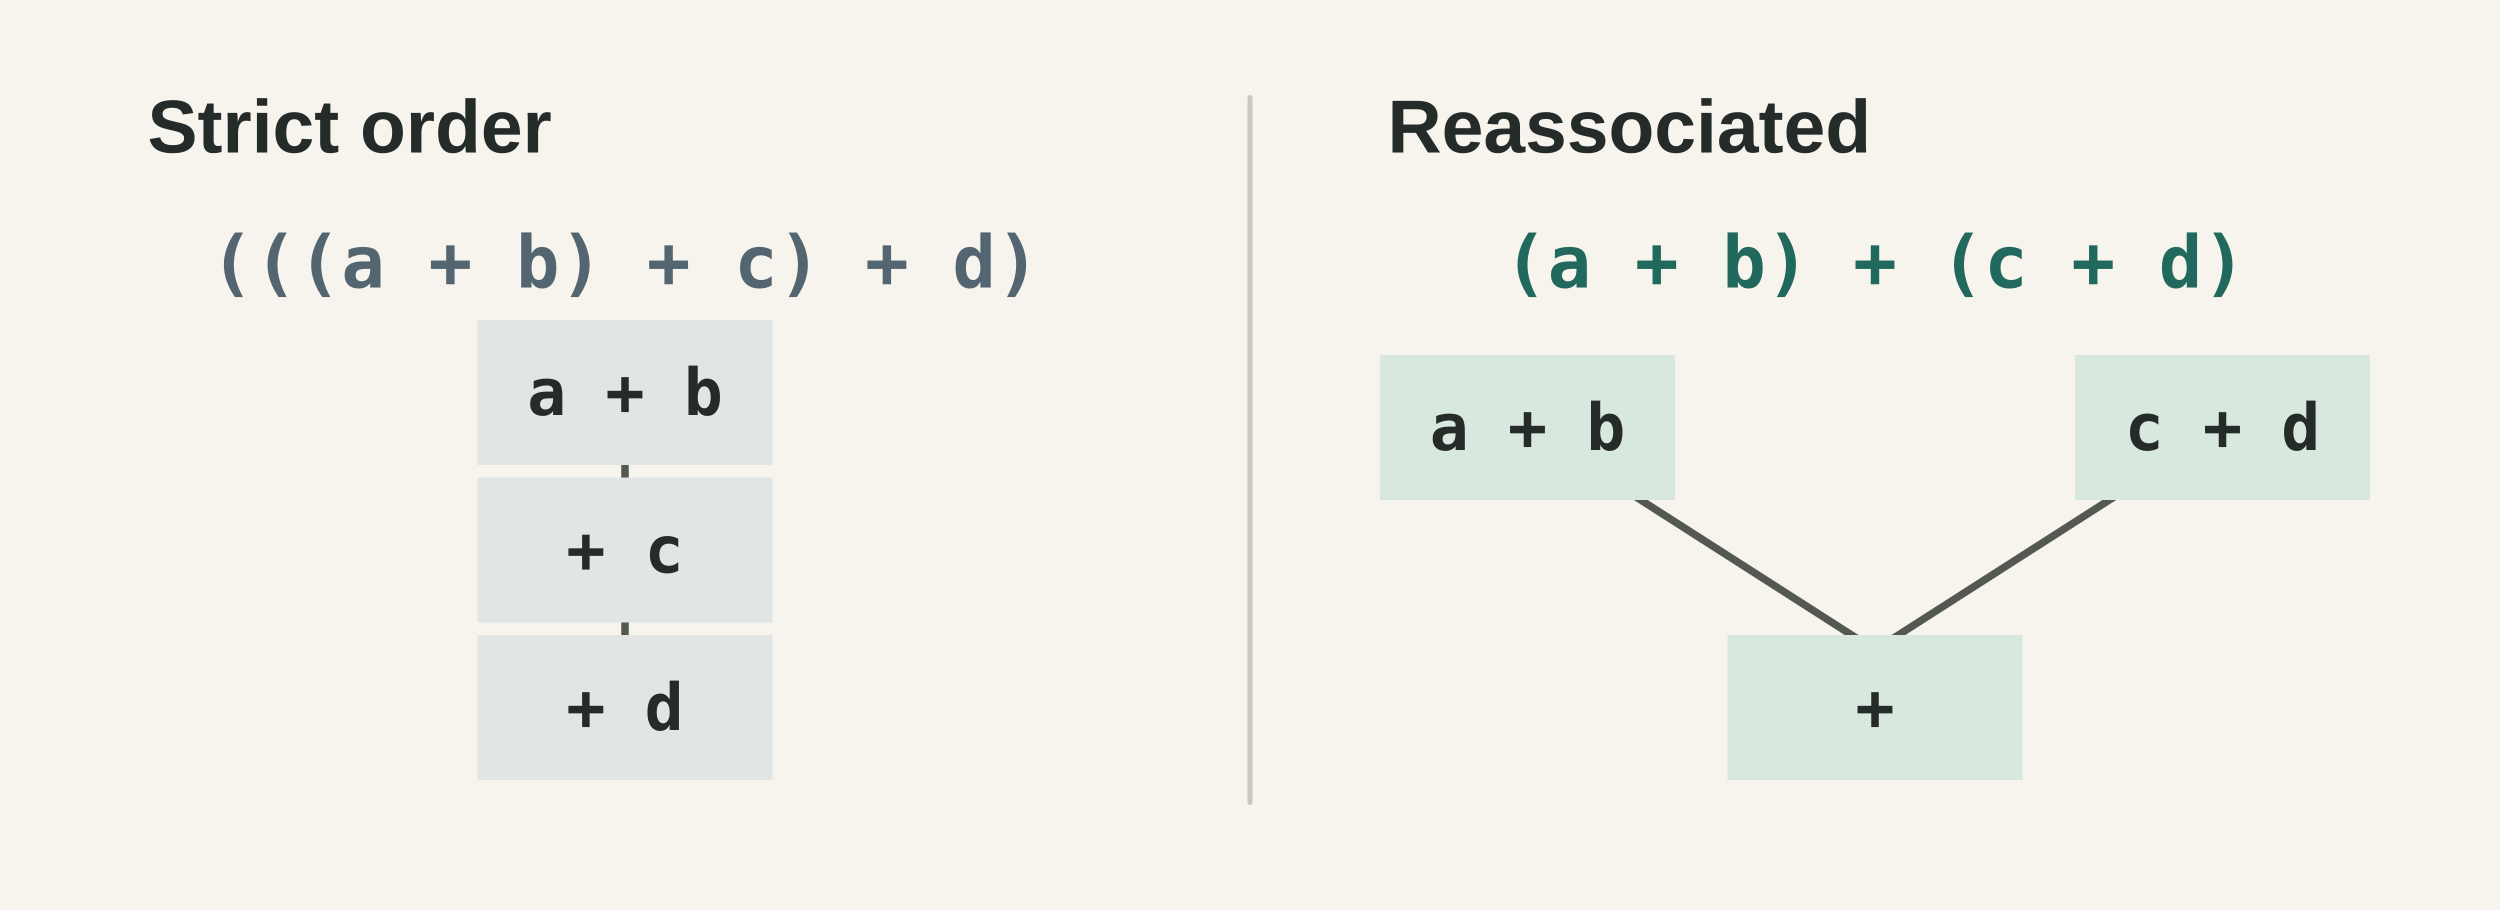
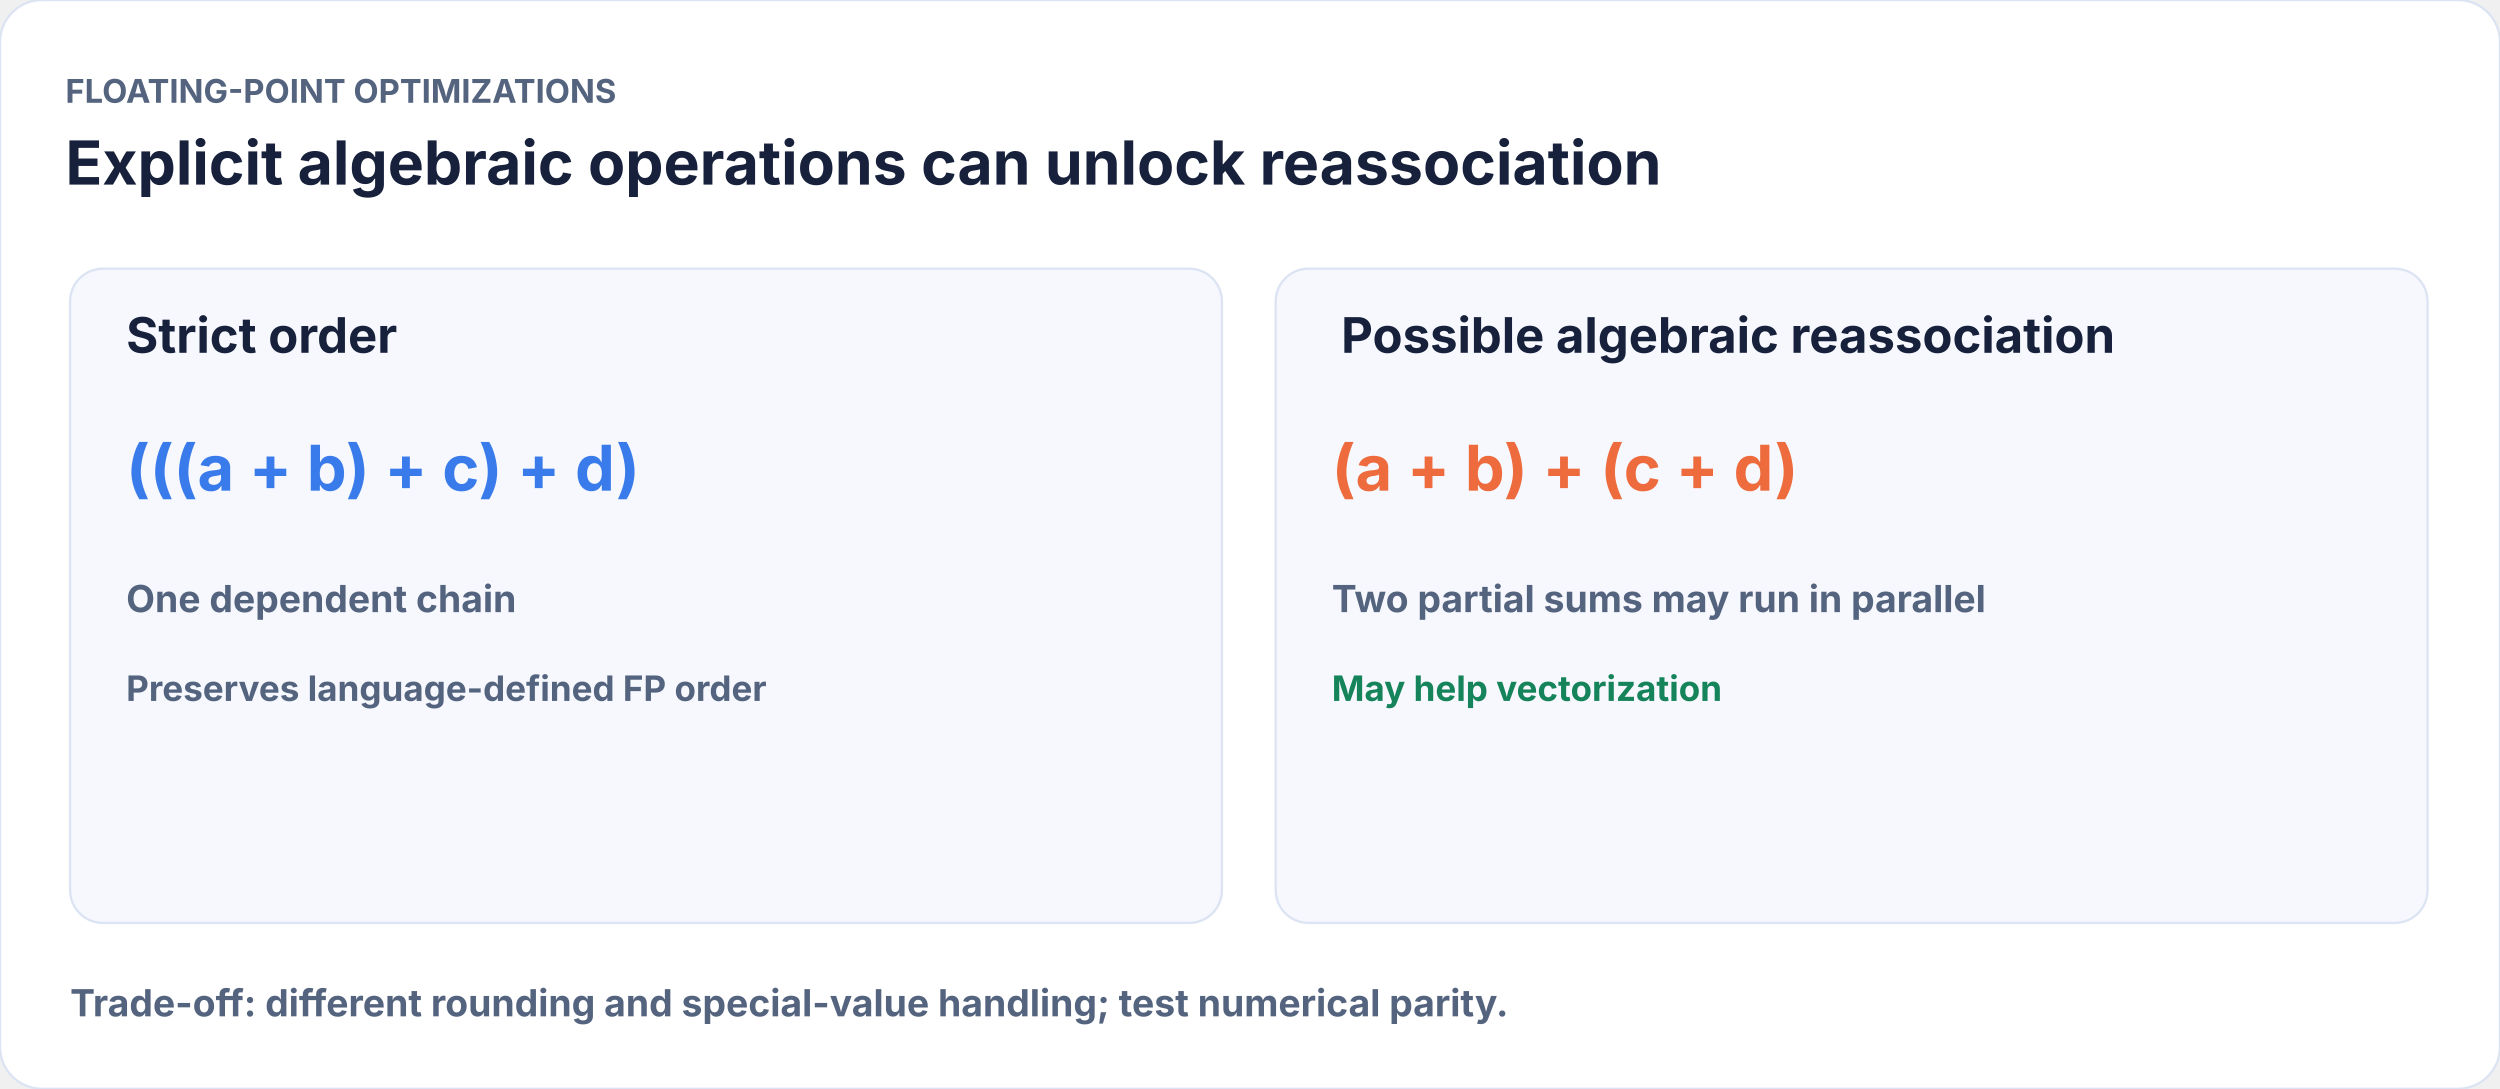
- <svg xmlns="http://www.w3.org/2000/svg" viewBox="0 0 1000 364" role="img" aria-labelledby="title desc">
-   <rect x="0" y="0" width="1000" height="364" fill="#f7f4ed" />
-   <text x="59" y="61" text-anchor="start" font-family="Arial, Helvetica, sans-serif" font-size="30" font-weight="700" fill="#252b29">Strict order</text>
-   <text x="555" y="61" text-anchor="start" font-family="Arial, Helvetica, sans-serif" font-size="30" font-weight="700" fill="#252b29">Reassociated</text>
-   <path d="M500 39V321" fill="none" stroke="#c9c9bd" stroke-width="2" stroke-linecap="round" stroke-linejoin="round" />
-   <text x="250" y="115" text-anchor="middle" font-family="Menlo, Consolas, monospace" font-size="29" font-weight="700" fill="#536570">(((a + b) + c) + d)</text>
-   <text x="750" y="115" text-anchor="middle" font-family="Menlo, Consolas, monospace" font-size="29" font-weight="700" fill="#21685d">(a + b) + (c + d)</text>
-   <path d="M250 153V260 M611 171L750 260 889 171" fill="none" stroke="#535951" stroke-width="3" stroke-linecap="round" stroke-linejoin="round" />
-   <rect x="191" y="128" width="118" height="58" fill="#e1e5e4" />
-   <text x="250" y="166" text-anchor="middle" font-family="Menlo, Consolas, monospace" font-size="26" font-weight="700" fill="#252b29">a + b</text>
-   <rect x="191" y="191" width="118" height="58" fill="#e1e5e4" />
-   <text x="250" y="229" text-anchor="middle" font-family="Menlo, Consolas, monospace" font-size="26" font-weight="700" fill="#252b29">+ c</text>
-   <rect x="191" y="254" width="118" height="58" fill="#e1e5e4" />
-   <text x="250" y="292" text-anchor="middle" font-family="Menlo, Consolas, monospace" font-size="26" font-weight="700" fill="#252b29">+ d</text>
-   <rect x="552" y="142" width="118" height="58" fill="#d9e8de" />
-   <text x="611" y="180" text-anchor="middle" font-family="Menlo, Consolas, monospace" font-size="26" font-weight="700" fill="#252b29">a + b</text>
-   <rect x="830" y="142" width="118" height="58" fill="#d9e8de" />
-   <text x="889" y="180" text-anchor="middle" font-family="Menlo, Consolas, monospace" font-size="26" font-weight="700" fill="#252b29">c + d</text>
-   <rect x="691" y="254" width="118" height="58" fill="#d9e8de" />
-   <text x="750" y="292" text-anchor="middle" font-family="Menlo, Consolas, monospace" font-size="26" font-weight="700" fill="#252b29">+</text>
+ <svg xmlns="http://www.w3.org/2000/svg" viewBox="0 0 1070 466" role="img" aria-label="Strict floating point sum compared with possible algebraic reassociation and SIMD potential.">
+   <defs>
+     <marker id="arrow-blue" markerWidth="8" markerHeight="8" refX="6" refY="3" orient="auto">
+       <path d="M0 0 L6 3 L0 6" fill="none" stroke="#397bea" stroke-width="1.2" />
+     </marker>
+   </defs>
+   <rect x="0" y="0" width="1070" height="466" rx="18" fill="#ffffff" stroke="#dce4f3" stroke-width="1" />
+   <text x="28" y="44" font-family="Inter,Arial,sans-serif" font-size="14" font-weight="700" text-anchor="start" fill="#54647f">FLOATING-POINT OPTIMIZATIONS</text>
+   <text x="28" y="79" font-family="Inter,Arial,sans-serif" font-size="26" font-weight="700" text-anchor="start" fill="#17213b">Explicit algebraic operations can unlock reassociation</text>
+   <rect x="30" y="115" width="493" height="280" rx="14" fill="#f6f8fe" stroke="#dce4f3" stroke-width="1" />
+   <rect x="546" y="115" width="493" height="280" rx="14" fill="#f6f8fe" stroke="#dce4f3" stroke-width="1" />
+   <text x="54" y="151" font-family="Inter,Arial,sans-serif" font-size="21" font-weight="700" text-anchor="start" fill="#17213b">Strict order</text>
+   <text x="574" y="151" font-family="Inter,Arial,sans-serif" font-size="21" font-weight="700" text-anchor="start" fill="#17213b">Possible algebraic reassociation</text>
+   <text x="54" y="210" font-family="Inter,Arial,sans-serif" font-size="27" font-weight="700" text-anchor="start" fill="#397bea">(((a + b) + c) + d)</text>
+   <text x="570" y="210" font-family="Inter,Arial,sans-serif" font-size="27" font-weight="700" text-anchor="start" fill="#ed6b3d">(a + b) + (c + d)</text>
+   <text x="54" y="262" font-family="Inter,Arial,sans-serif" font-size="16" font-weight="700" text-anchor="start" fill="#54647f">One dependent chain</text>
+   <text x="570" y="262" font-family="Inter,Arial,sans-serif" font-size="16" font-weight="700" text-anchor="start" fill="#54647f">Two partial sums may run in parallel</text>
+   <text x="54" y="300" font-family="Inter,Arial,sans-serif" font-size="15" font-weight="700" text-anchor="start" fill="#54647f">Preserves language-defined FP order</text>
+   <text x="570" y="300" font-family="Inter,Arial,sans-serif" font-size="15" font-weight="700" text-anchor="start" fill="#16845a">May help vectorization</text>
+   <text x="30" y="435" font-family="Inter,Arial,sans-serif" font-size="16" font-weight="700" text-anchor="start" fill="#54647f">Trade-off: different rounding and special-value handling; test numerical parity.</text>
</svg>
